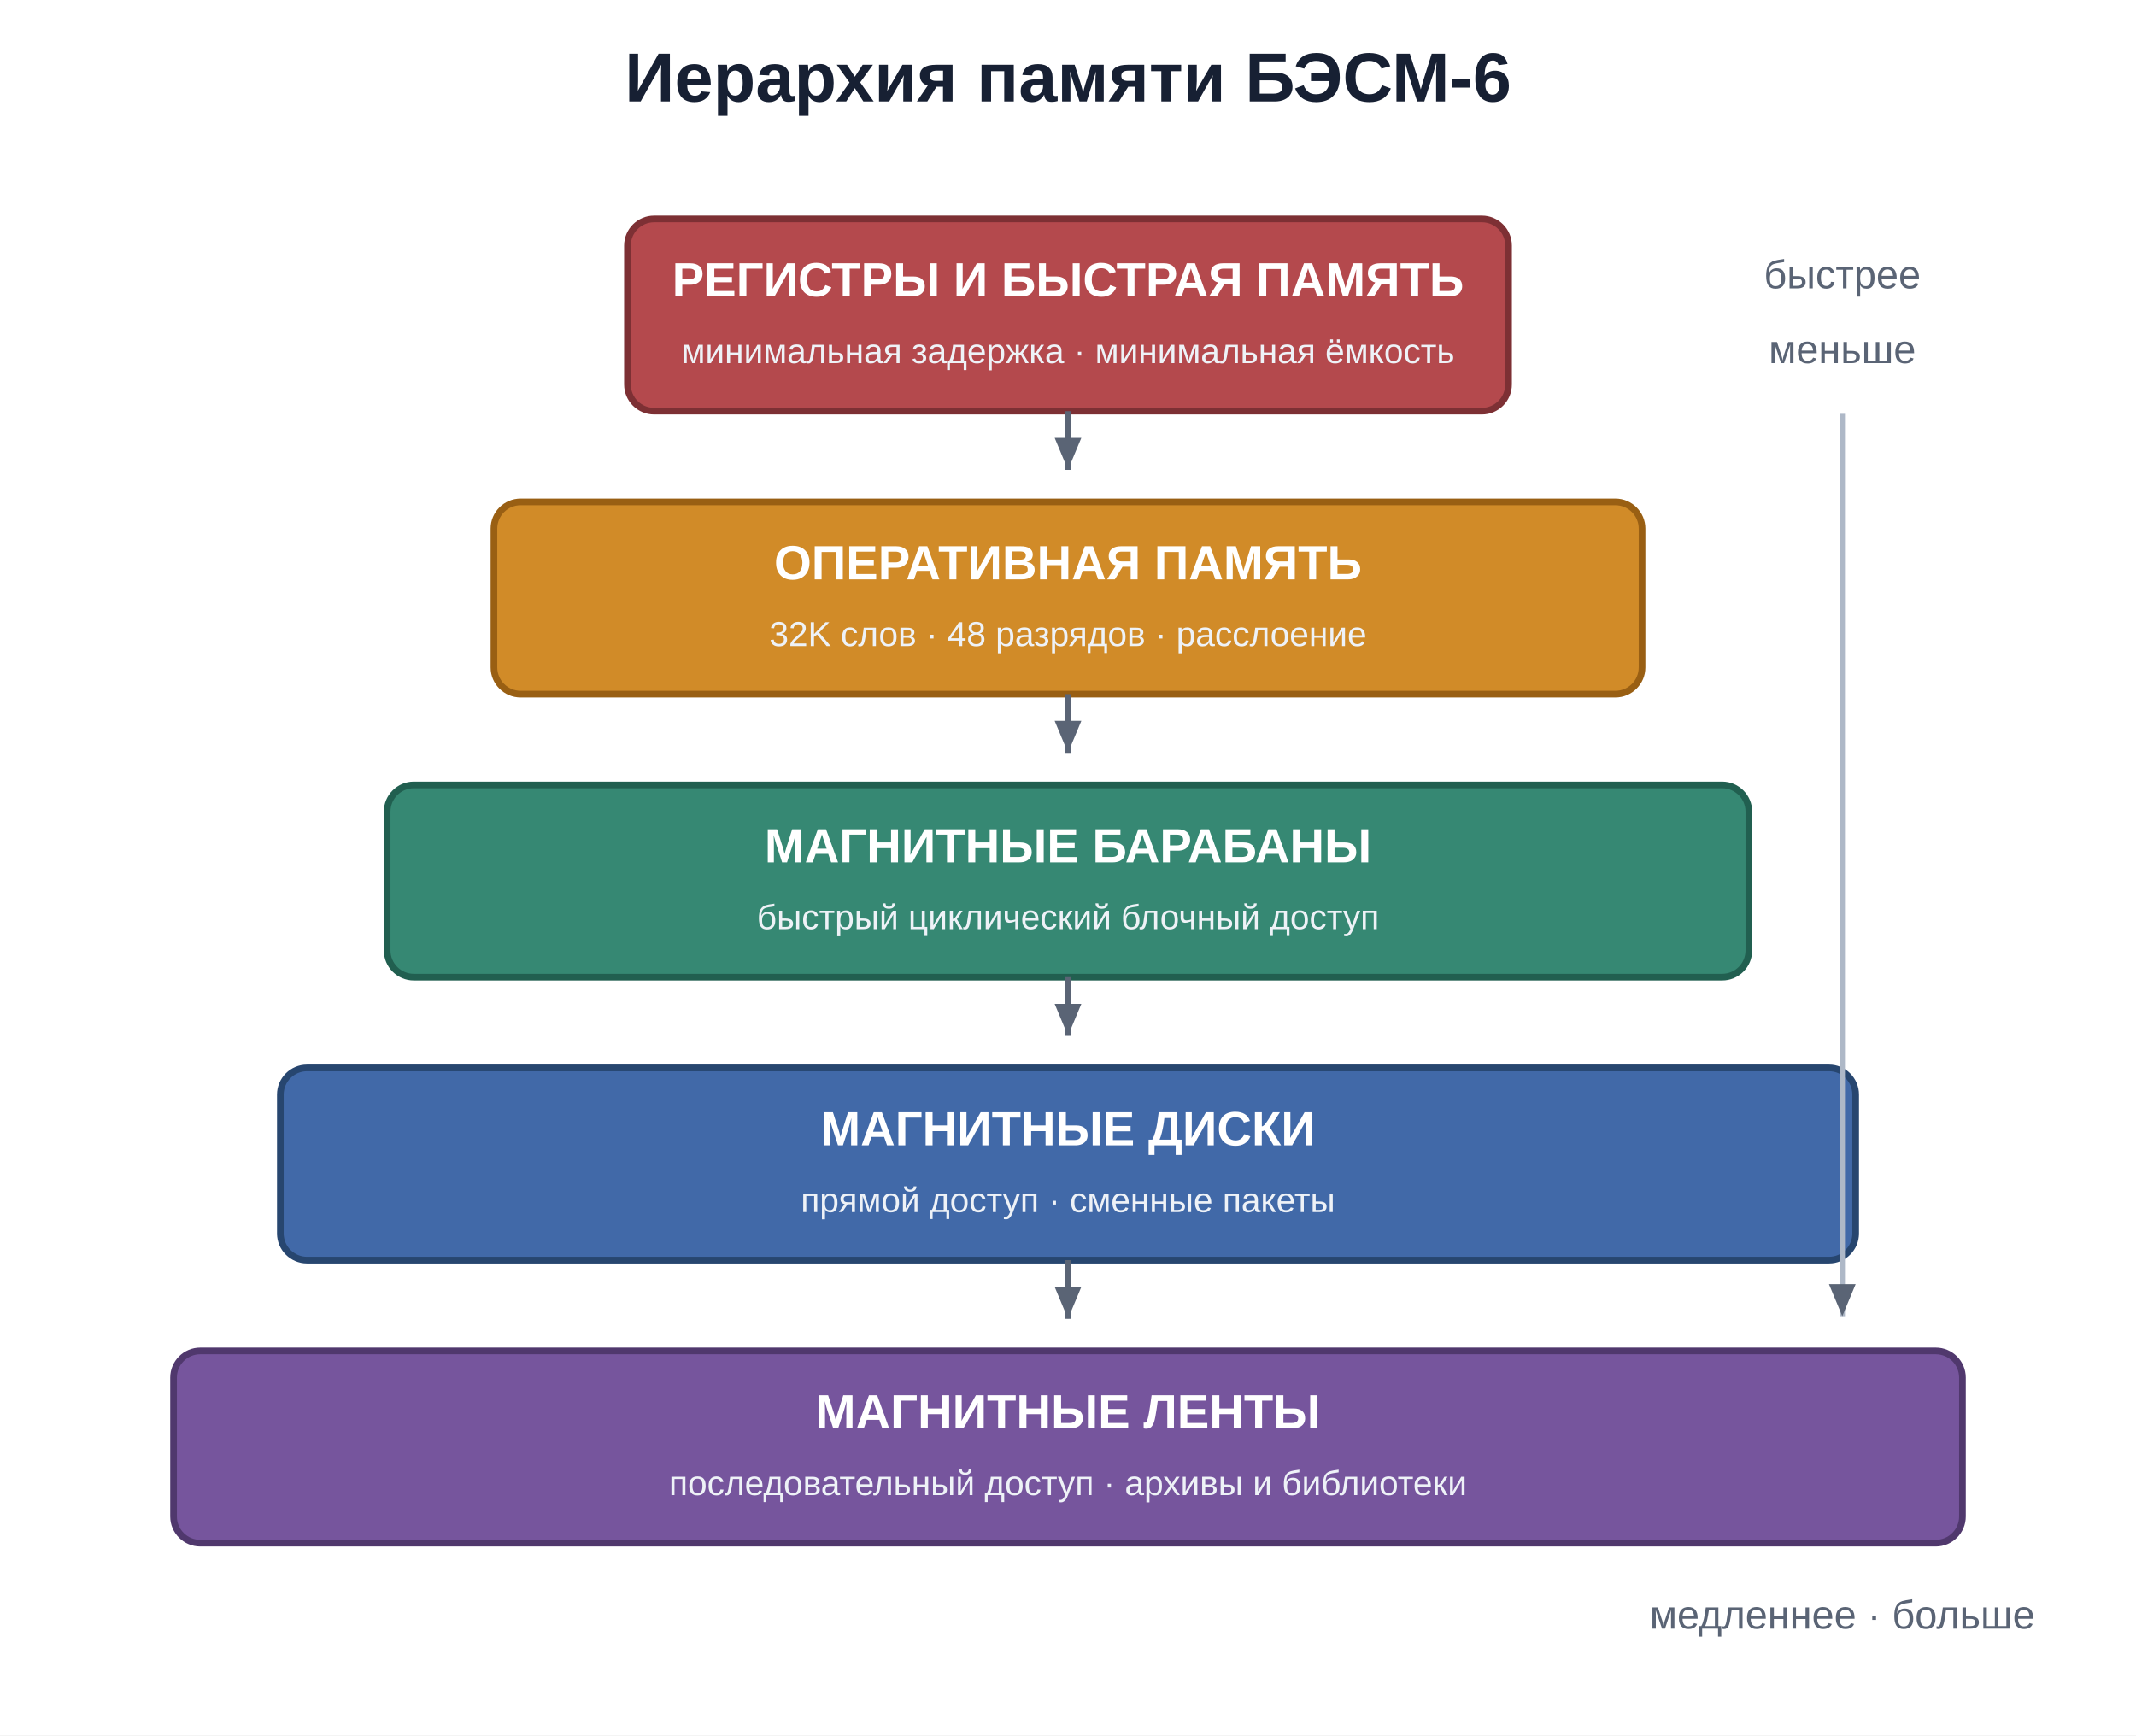
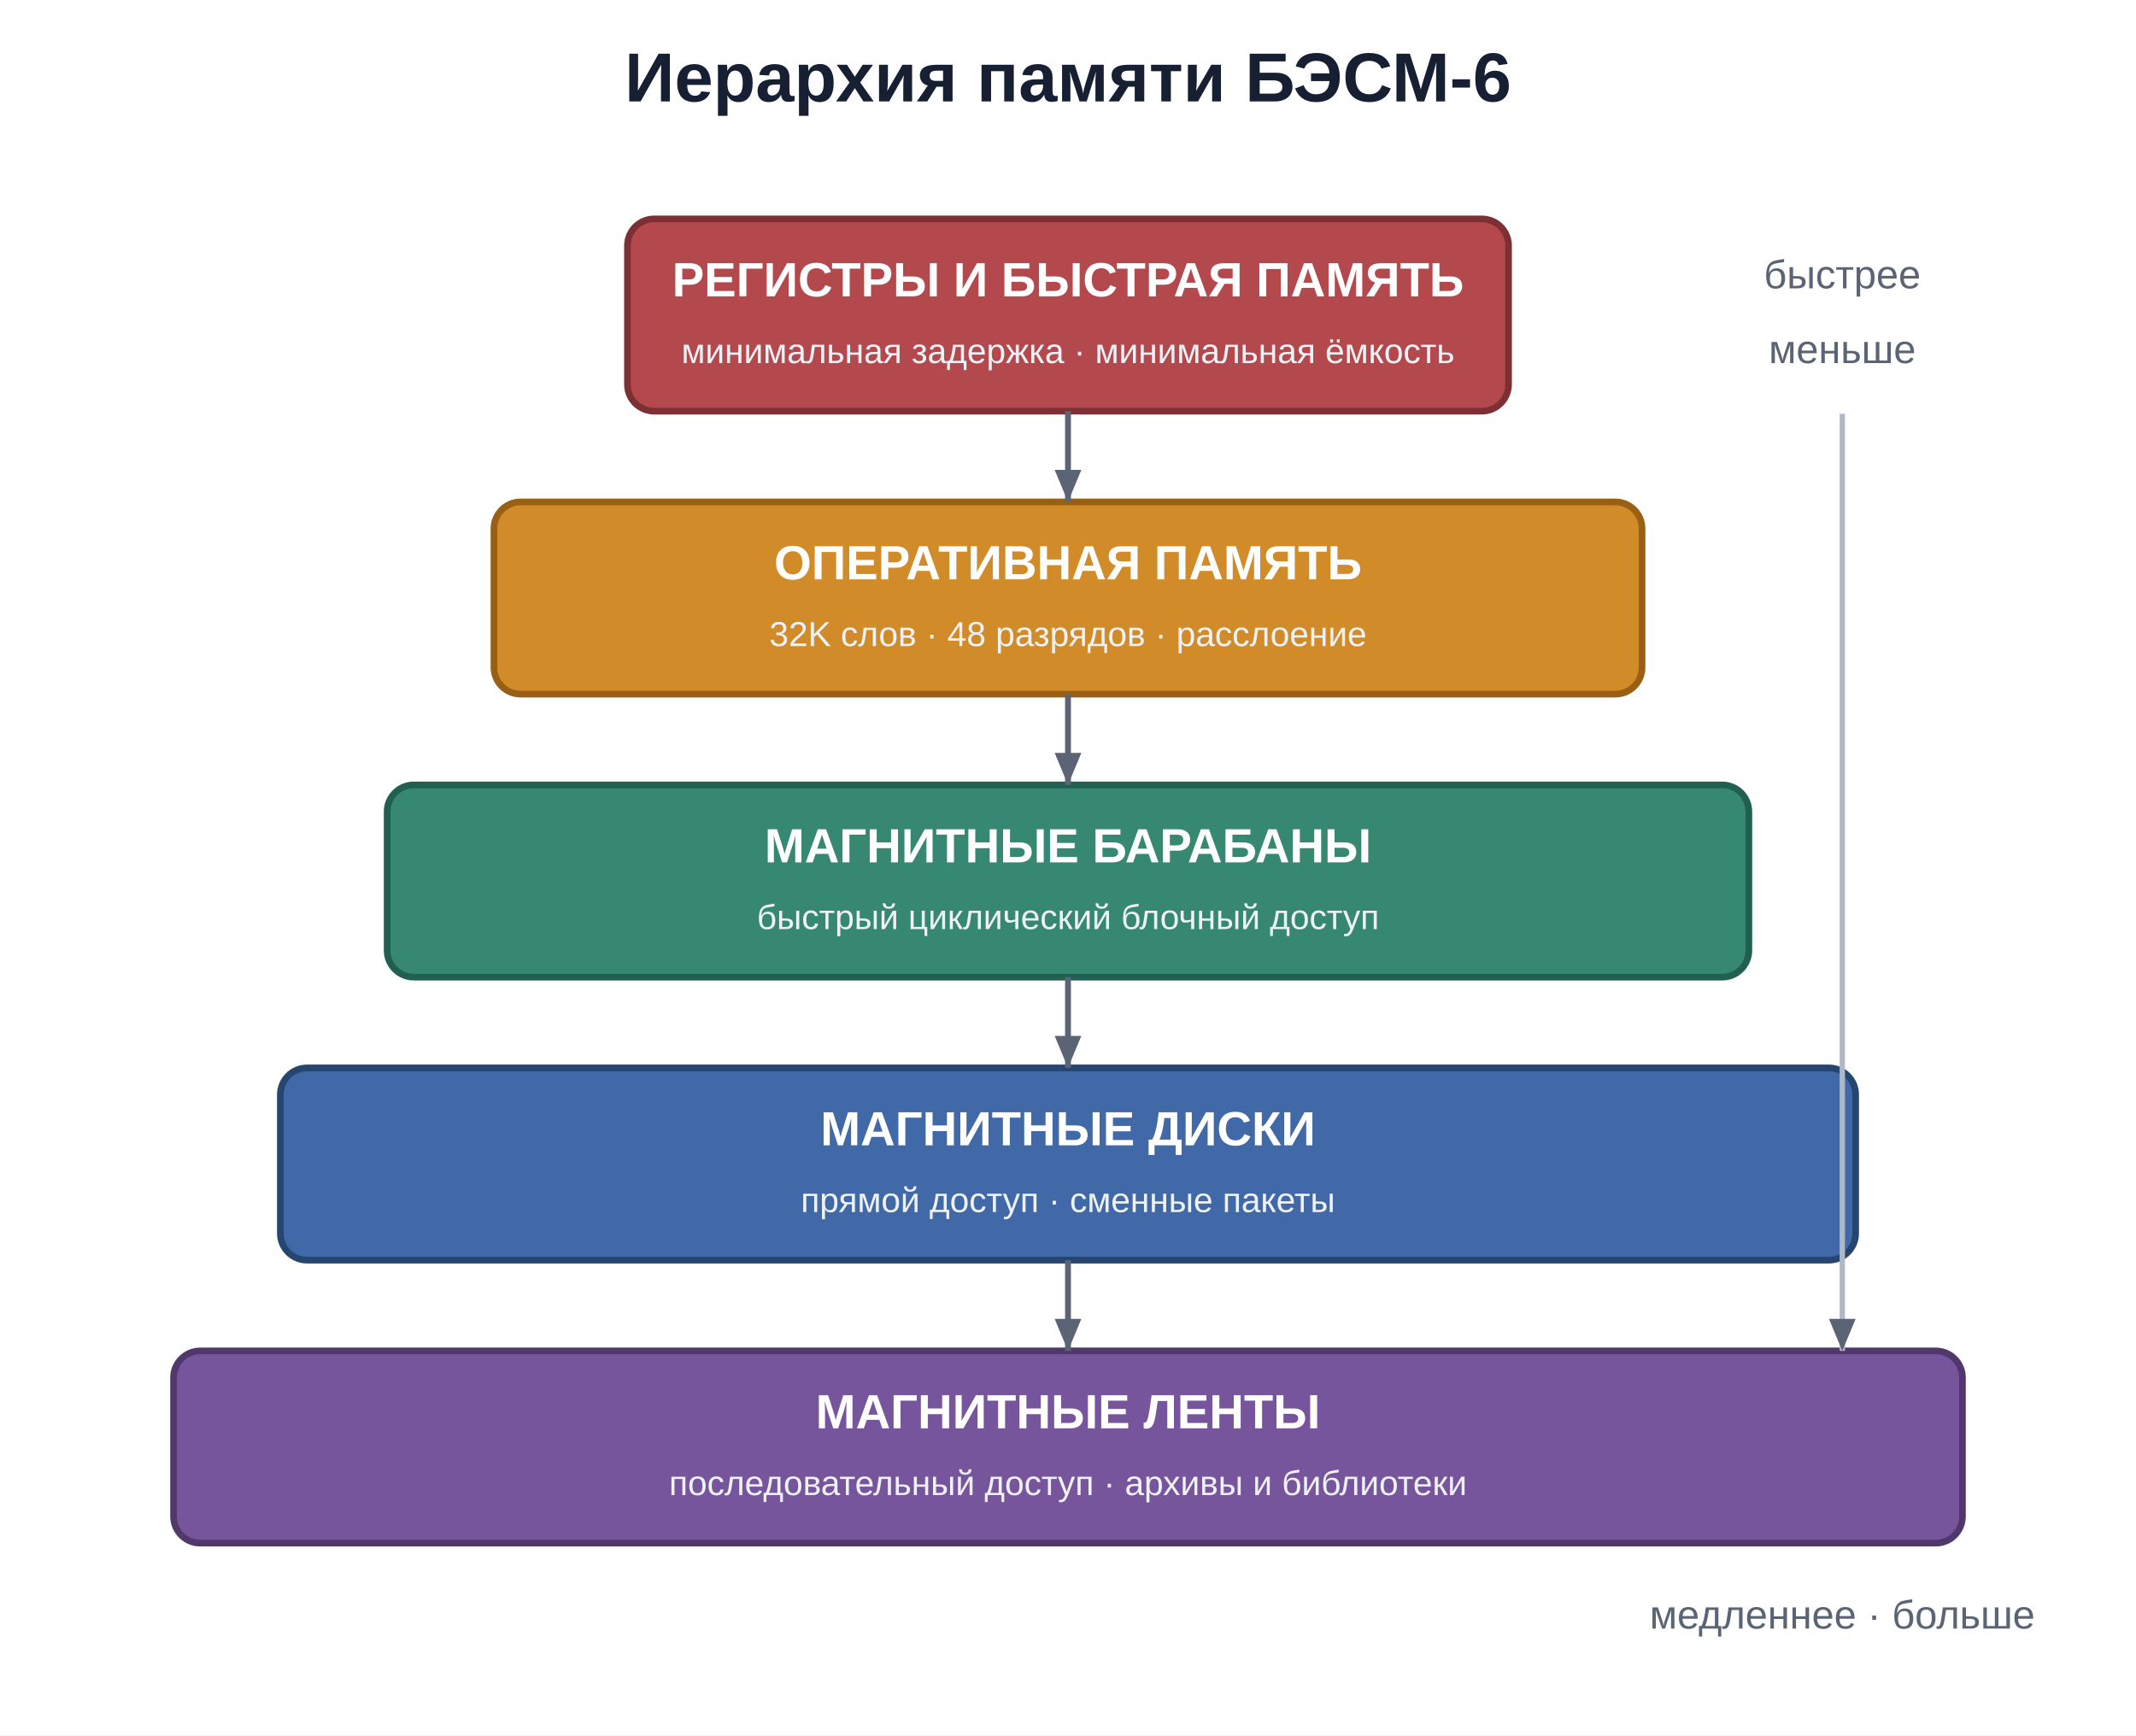
<svg xmlns="http://www.w3.org/2000/svg" width="800" height="650" viewBox="0 0 800 650" data-theme="color" role="img" aria-labelledby="title desc">
  <defs>
    <marker id="arrow" markerUnits="userSpaceOnUse" overflow="visible" markerWidth="14" markerHeight="12" refX="12" refY="6" orient="auto">
      <path d="M0 1L12 6 0 11Z" fill="#5a6475" />
    </marker>
    <style>text{font-family:"Segoe UI",Arial,sans-serif;text-anchor:middle;fill:#172033}.title{font-size:26px;font-weight:700}.name{font-size:18px;font-weight:700;fill:#fff}.detail{font-size:13px;fill:#eef2f7}.side{font-size:15px;fill:#5a6475}.box{stroke-width:2.5}.wire{stroke:#5a6475;stroke-width:2.2;marker-end:url(#arrow)}</style>
  </defs>
  <rect width="800" height="650" fill="#fff" />
  <text class="title" x="400" y="38">Иерархия памяти БЭСМ-6</text>
  <rect class="box" x="235" y="82" width="330" height="72" rx="10" fill="#b4494d" stroke="#7d3034" />
  <text class="name" x="400" y="111">РЕГИСТРЫ И БЫСТРАЯ ПАМЯТЬ</text>
  <text class="detail" x="400" y="136">минимальная задержка · минимальная ёмкость</text>
  <rect class="box" x="185" y="188" width="430" height="72" rx="10" fill="#d18b28" stroke="#995f13" />
  <text class="name" x="400" y="217">ОПЕРАТИВНАЯ ПАМЯТЬ</text>
  <text class="detail" x="400" y="242">32K слов · 48 разрядов · расслоение</text>
  <rect class="box" x="145" y="294" width="510" height="72" rx="10" fill="#368873" stroke="#215f50" />
  <text class="name" x="400" y="323">МАГНИТНЫЕ БАРАБАНЫ</text>
  <text class="detail" x="400" y="348">быстрый циклический блочный доступ</text>
  <rect class="box" x="105" y="400" width="590" height="72" rx="10" fill="#4169a8" stroke="#27466f" />
  <text class="name" x="400" y="429">МАГНИТНЫЕ ДИСКИ</text>
  <text class="detail" x="400" y="454">прямой доступ · сменные пакеты</text>
  <rect class="box" x="65" y="506" width="670" height="72" rx="10" fill="#76559d" stroke="#50386d" />
  <text class="name" x="400" y="535">МАГНИТНЫЕ ЛЕНТЫ</text>
  <text class="detail" x="400" y="560">последовательный доступ · архивы и библиотеки</text>
-   <path class="wire" data-from="registers" data-to="ram" d="M400 154V176" />
-   <path class="wire" data-from="ram" data-to="drums" d="M400 260V282" />
-   <path class="wire" data-from="drums" data-to="disks" d="M400 366V388" />
-   <path class="wire" data-from="disks" data-to="tapes" d="M400 472V494" />
+   <path class="wire" data-from="registers" data-to="ram" data-contact="400,188" d="M400 154V188" />
+   <path class="wire" data-from="ram" data-to="drums" data-contact="400,294" d="M400 260V294" />
+   <path class="wire" data-from="drums" data-to="disks" data-contact="400,400" d="M400 366V400" />
+   <path class="wire" data-from="disks" data-to="tapes" data-contact="400,506" d="M400 472V506" />
  <text class="side" x="690" y="108">быстрее</text>
  <text class="side" x="690" y="136">меньше</text>
  <text class="side" x="690" y="610">медленнее · больше</text>
-   <path d="M690 155V493" fill="none" stroke="#aeb8c7" stroke-width="2" marker-end="url(#arrow)" data-from="fast" data-to="large" />
+   <path d="M690 155V506" fill="none" stroke="#aeb8c7" stroke-width="2" marker-end="url(#arrow)" data-from="fast" data-to="large" data-contact="690,506" />
</svg>
